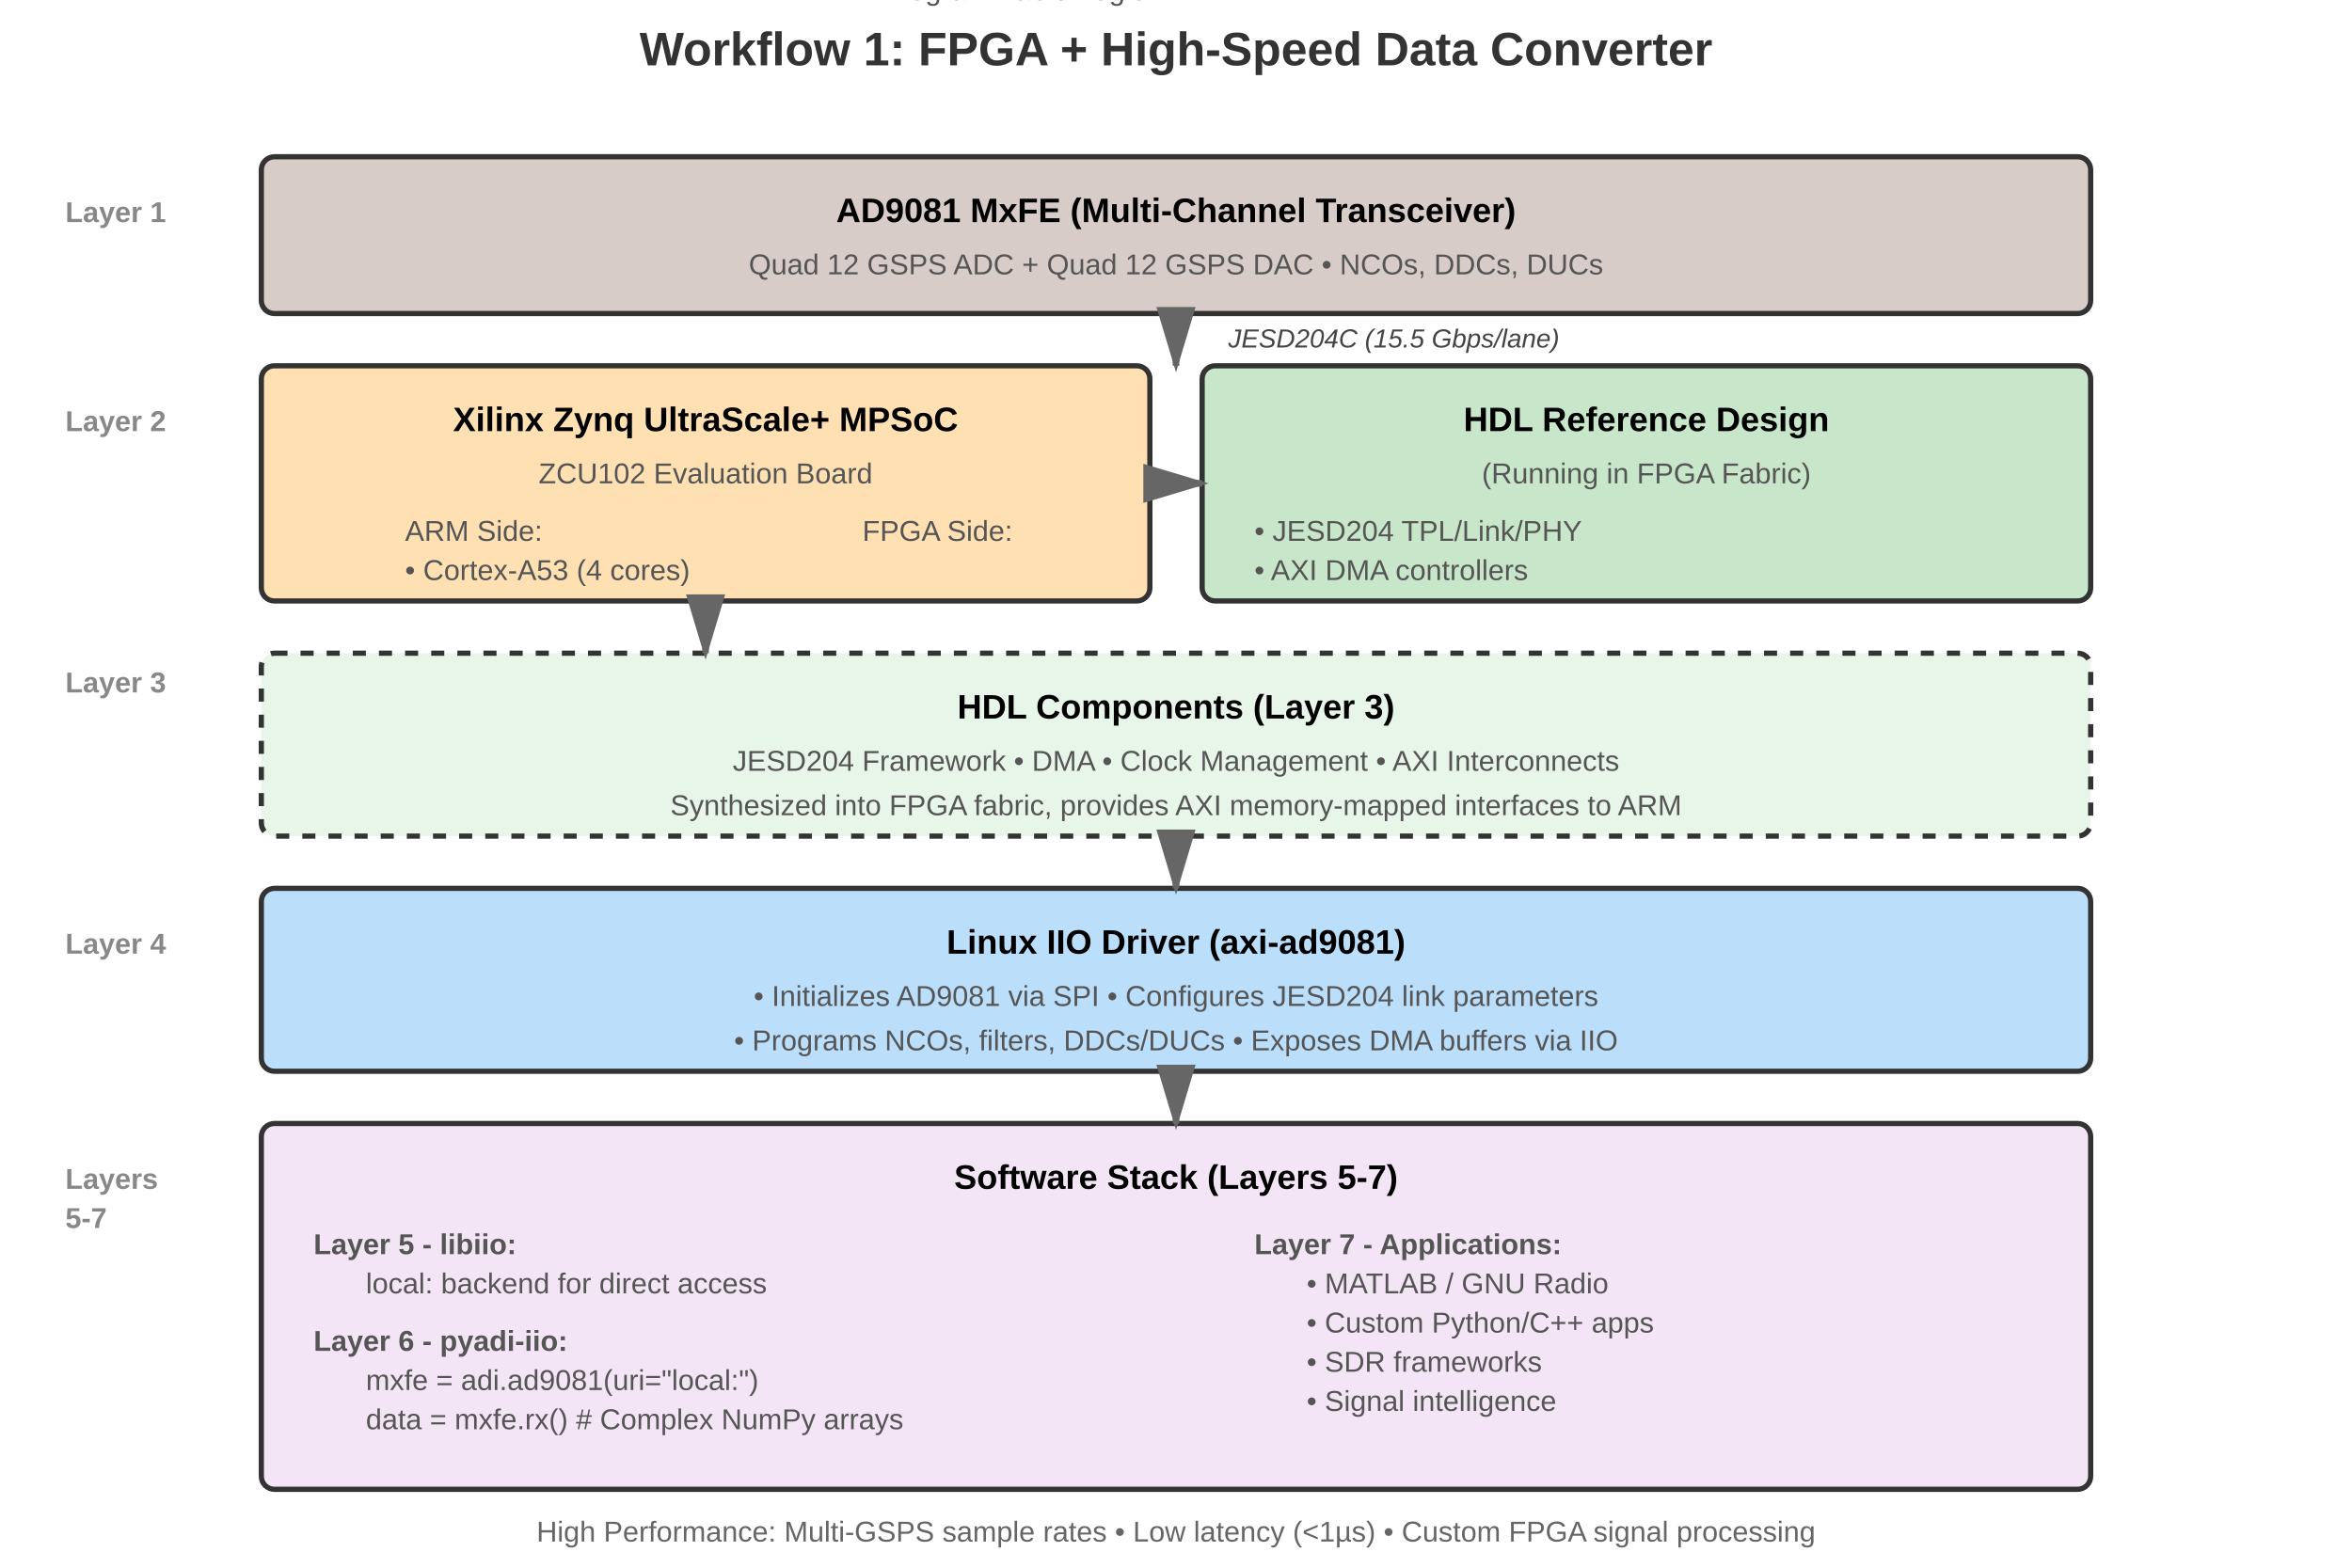
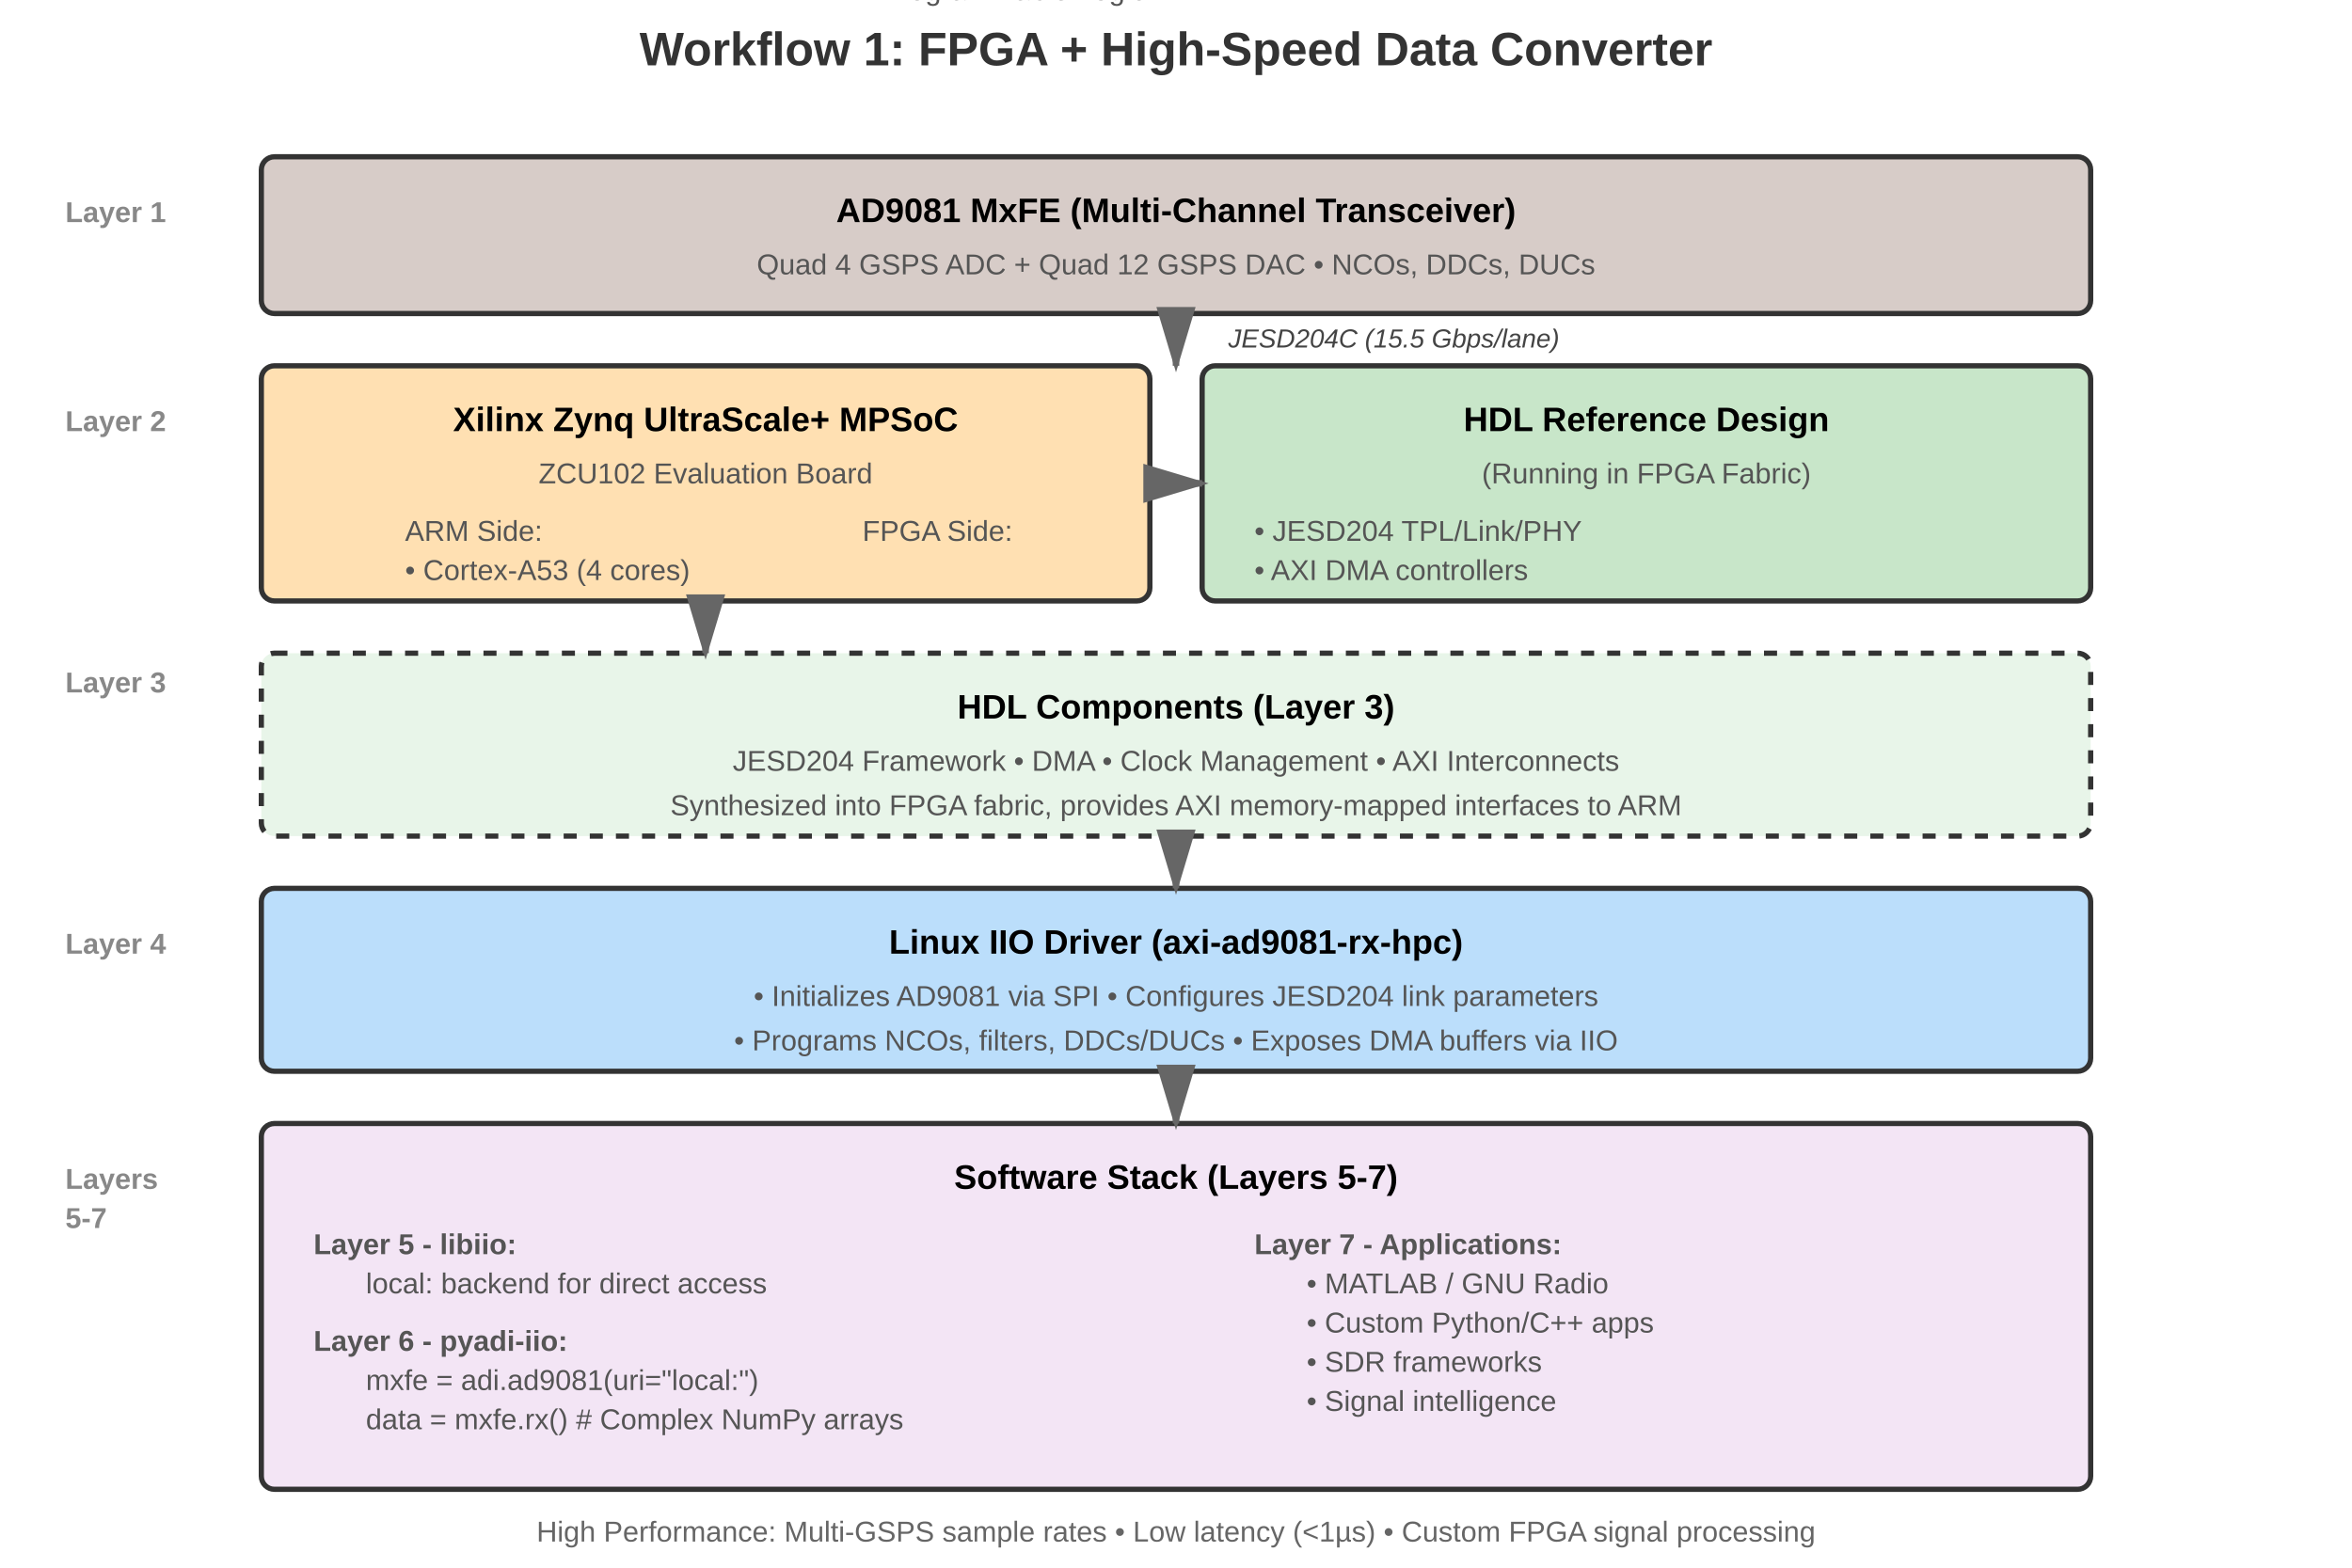
<svg xmlns="http://www.w3.org/2000/svg" viewBox="0 0 900 600">
  <defs>
    <style>
      .box { stroke: #333; stroke-width: 2; }
      .box-text { font-family: Arial, sans-serif; font-size: 13px; font-weight: bold; }
      .box-desc { font-family: Arial, sans-serif; font-size: 11px; fill: #555; }
      .arrow { stroke: #666; stroke-width: 2.5; fill: none; marker-end: url(#arrowhead); }
      .arrow-label { font-family: Arial, sans-serif; font-size: 10px; fill: #444; font-style: italic; }
      .layer-label { font-family: Arial, sans-serif; font-size: 11px; fill: #888; font-weight: bold; }
      .title-text { font-family: Arial, sans-serif; font-size: 18px; font-weight: bold; fill: #333; }
    </style>
    <marker id="arrowhead" markerWidth="10" markerHeight="10" refX="9" refY="3" orient="auto">
      <polygon points="0 0, 10 3, 0 6" fill="#666" />
    </marker>
  </defs>
  <text x="450" y="25" class="title-text" text-anchor="middle">Workflow 1: FPGA + High-Speed Data Converter</text>
  <text x="25" y="85" class="layer-label">Layer 1</text>
  <text x="25" y="165" class="layer-label">Layer 2</text>
  <text x="25" y="265" class="layer-label">Layer 3</text>
  <text x="25" y="365" class="layer-label">Layer 4</text>
  <text x="25" y="455" class="layer-label">Layers</text>
  <text x="25" y="470" class="layer-label">5-7</text>
  <rect x="100" y="60" width="700" height="60" rx="5" class="box" fill="#d7ccc8" />
  <text x="450" y="85" class="box-text" text-anchor="middle">AD9081 MxFE (Multi-Channel Transceiver)</text>
-   <text x="450" y="105" class="box-desc" text-anchor="middle">Quad 12 GSPS ADC + Quad 12 GSPS DAC • NCOs, DDCs, DUCs</text>
+   <text x="450" y="105" class="box-desc" text-anchor="middle">Quad 4 GSPS ADC + Quad 12 GSPS DAC • NCOs, DDCs, DUCs</text>
  <line x1="450" y1="120" x2="450" y2="140" class="arrow" />
  <text x="470" y="133" class="arrow-label">JESD204C (15.5 Gbps/lane)</text>
  <rect x="100" y="140" width="340" height="90" rx="5" class="box" fill="#ffe0b2" />
  <text x="270" y="165" class="box-text" text-anchor="middle">Xilinx Zynq UltraScale+ MPSoC</text>
  <text x="270" y="185" class="box-desc" text-anchor="middle">ZCU102 Evaluation Board</text>
  <text x="155" y="207" class="box-desc">ARM Side:</text>
  <text x="155" y="222" class="box-desc">• Cortex-A53 (4 cores)</text>
  <text x="330" y="207" class="box-desc">FPGA Side:</text>
  <text x="330" y1="222" class="box-desc">• Programmable Logic</text>
  <rect x="460" y="140" width="340" height="90" rx="5" class="box" fill="#c8e6c9" />
  <text x="630" y="165" class="box-text" text-anchor="middle">HDL Reference Design</text>
  <text x="630" y="185" class="box-desc" text-anchor="middle">(Running in FPGA Fabric)</text>
  <text x="480" y="207" class="box-desc">• JESD204 TPL/Link/PHY</text>
  <text x="480" y="222" class="box-desc">• AXI DMA controllers</text>
  <line x1="440" y1="185" x2="460" y2="185" class="arrow" />
  <rect x="100" y="250" width="700" height="70" rx="5" class="box" fill="#e8f5e9" stroke-dasharray="5,5" />
  <text x="450" y="275" class="box-text" text-anchor="middle">HDL Components (Layer 3)</text>
  <text x="450" y="295" class="box-desc" text-anchor="middle">JESD204 Framework • DMA • Clock Management • AXI Interconnects</text>
  <text x="450" y="312" class="box-desc" text-anchor="middle">Synthesized into FPGA fabric, provides AXI memory-mapped interfaces to ARM</text>
  <line x1="270" y1="230" x2="270" y2="250" class="arrow" />
  <rect x="100" y="340" width="700" height="70" rx="5" class="box" fill="#bbdefb" />
-   <text x="450" y="365" class="box-text" text-anchor="middle">Linux IIO Driver (axi-ad9081)</text>
+   <text x="450" y="365" class="box-text" text-anchor="middle">Linux IIO Driver (axi-ad9081-rx-hpc)</text>
  <text x="450" y="385" class="box-desc" text-anchor="middle">• Initializes AD9081 via SPI • Configures JESD204 link parameters</text>
  <text x="450" y="402" class="box-desc" text-anchor="middle">• Programs NCOs, filters, DDCs/DUCs • Exposes DMA buffers via IIO</text>
  <line x1="450" y1="320" x2="450" y2="340" class="arrow" />
  <rect x="100" y="430" width="700" height="140" rx="5" class="box" fill="#f3e5f5" />
  <text x="450" y="455" class="box-text" text-anchor="middle">Software Stack (Layers 5-7)</text>
  <text x="120" y="480" class="box-desc" font-weight="bold">Layer 5 - libiio:</text>
  <text x="140" y="495" class="box-desc">local: backend for direct access</text>
  <text x="120" y="517" class="box-desc" font-weight="bold">Layer 6 - pyadi-iio:</text>
  <text x="140" y="532" class="box-desc">mxfe = adi.ad9081(uri="local:")</text>
  <text x="140" y="547" class="box-desc">data = mxfe.rx()  # Complex NumPy arrays</text>
  <text x="480" y="480" class="box-desc" font-weight="bold">Layer 7 - Applications:</text>
  <text x="500" y="495" class="box-desc">• MATLAB / GNU Radio</text>
  <text x="500" y="510" class="box-desc">• Custom Python/C++ apps</text>
  <text x="500" y="525" class="box-desc">• SDR frameworks</text>
  <text x="500" y="540" class="box-desc">• Signal intelligence</text>
  <line x1="450" y1="410" x2="450" y2="430" class="arrow" />
  <text x="450" y="590" style="font-family: Arial, sans-serif; font-size: 11px; fill: #666;" text-anchor="middle">High Performance: Multi-GSPS sample rates • Low latency (&lt;1µs) • Custom FPGA signal processing</text>
</svg>
